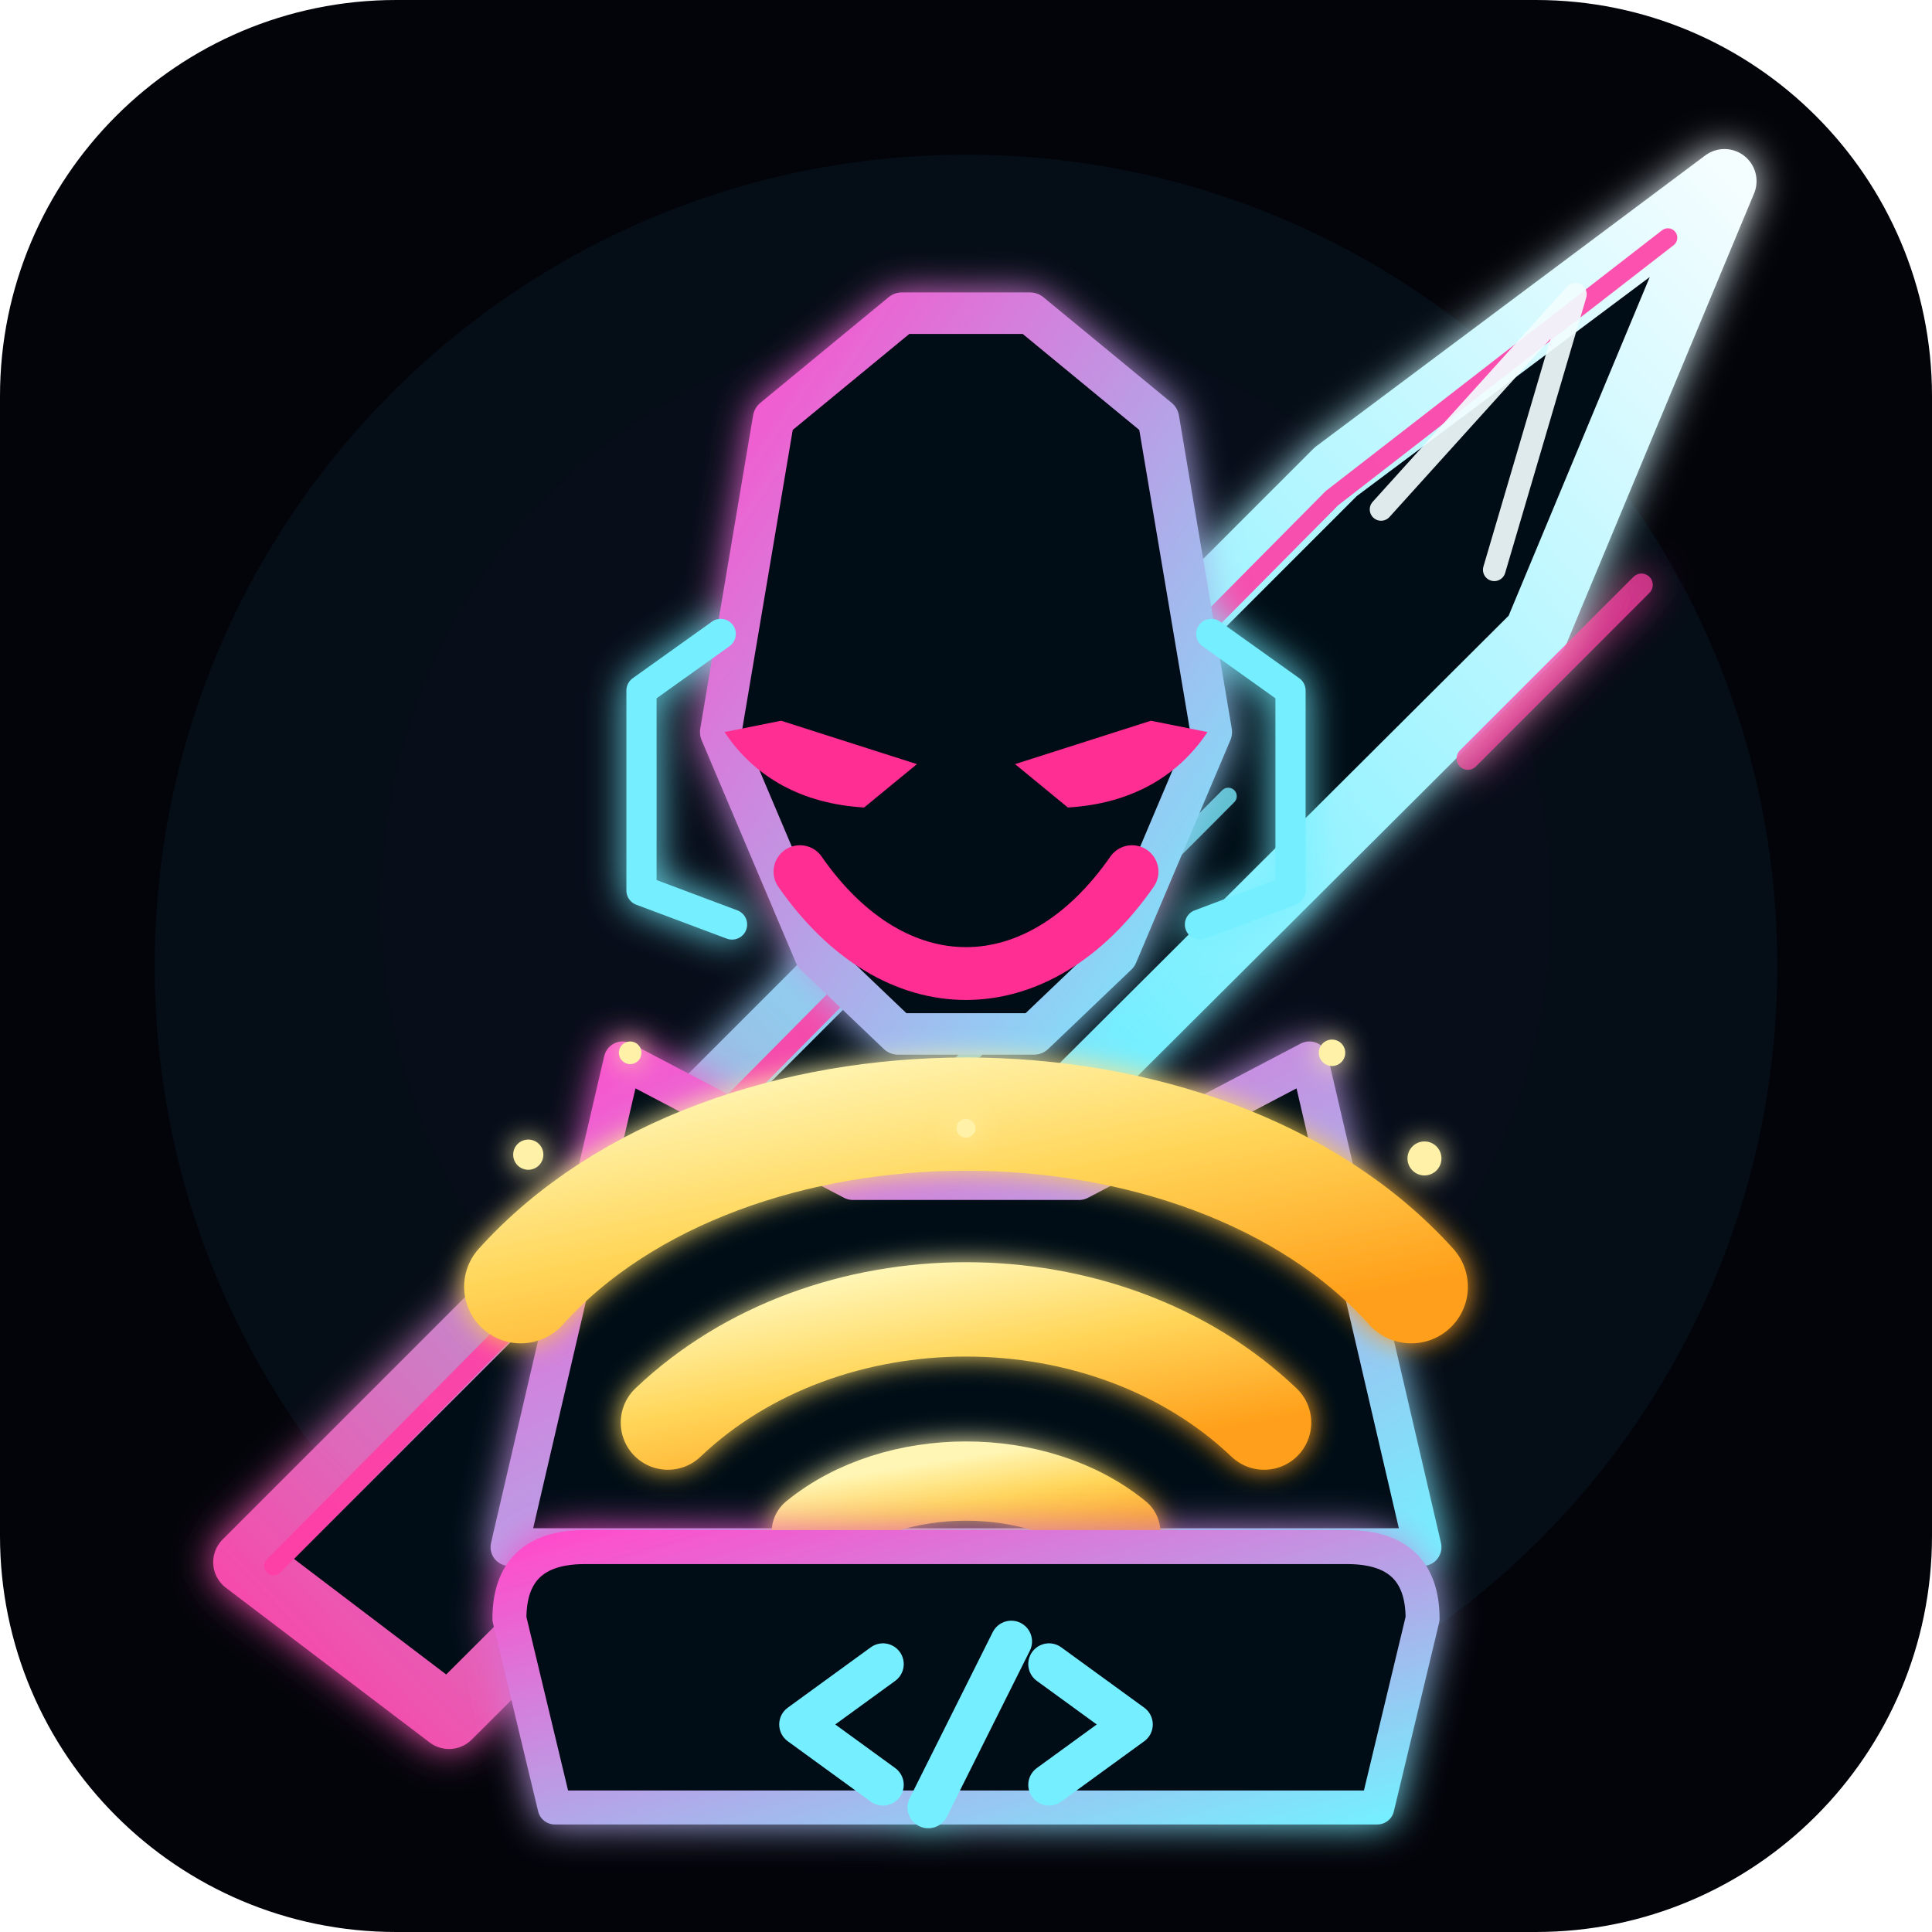
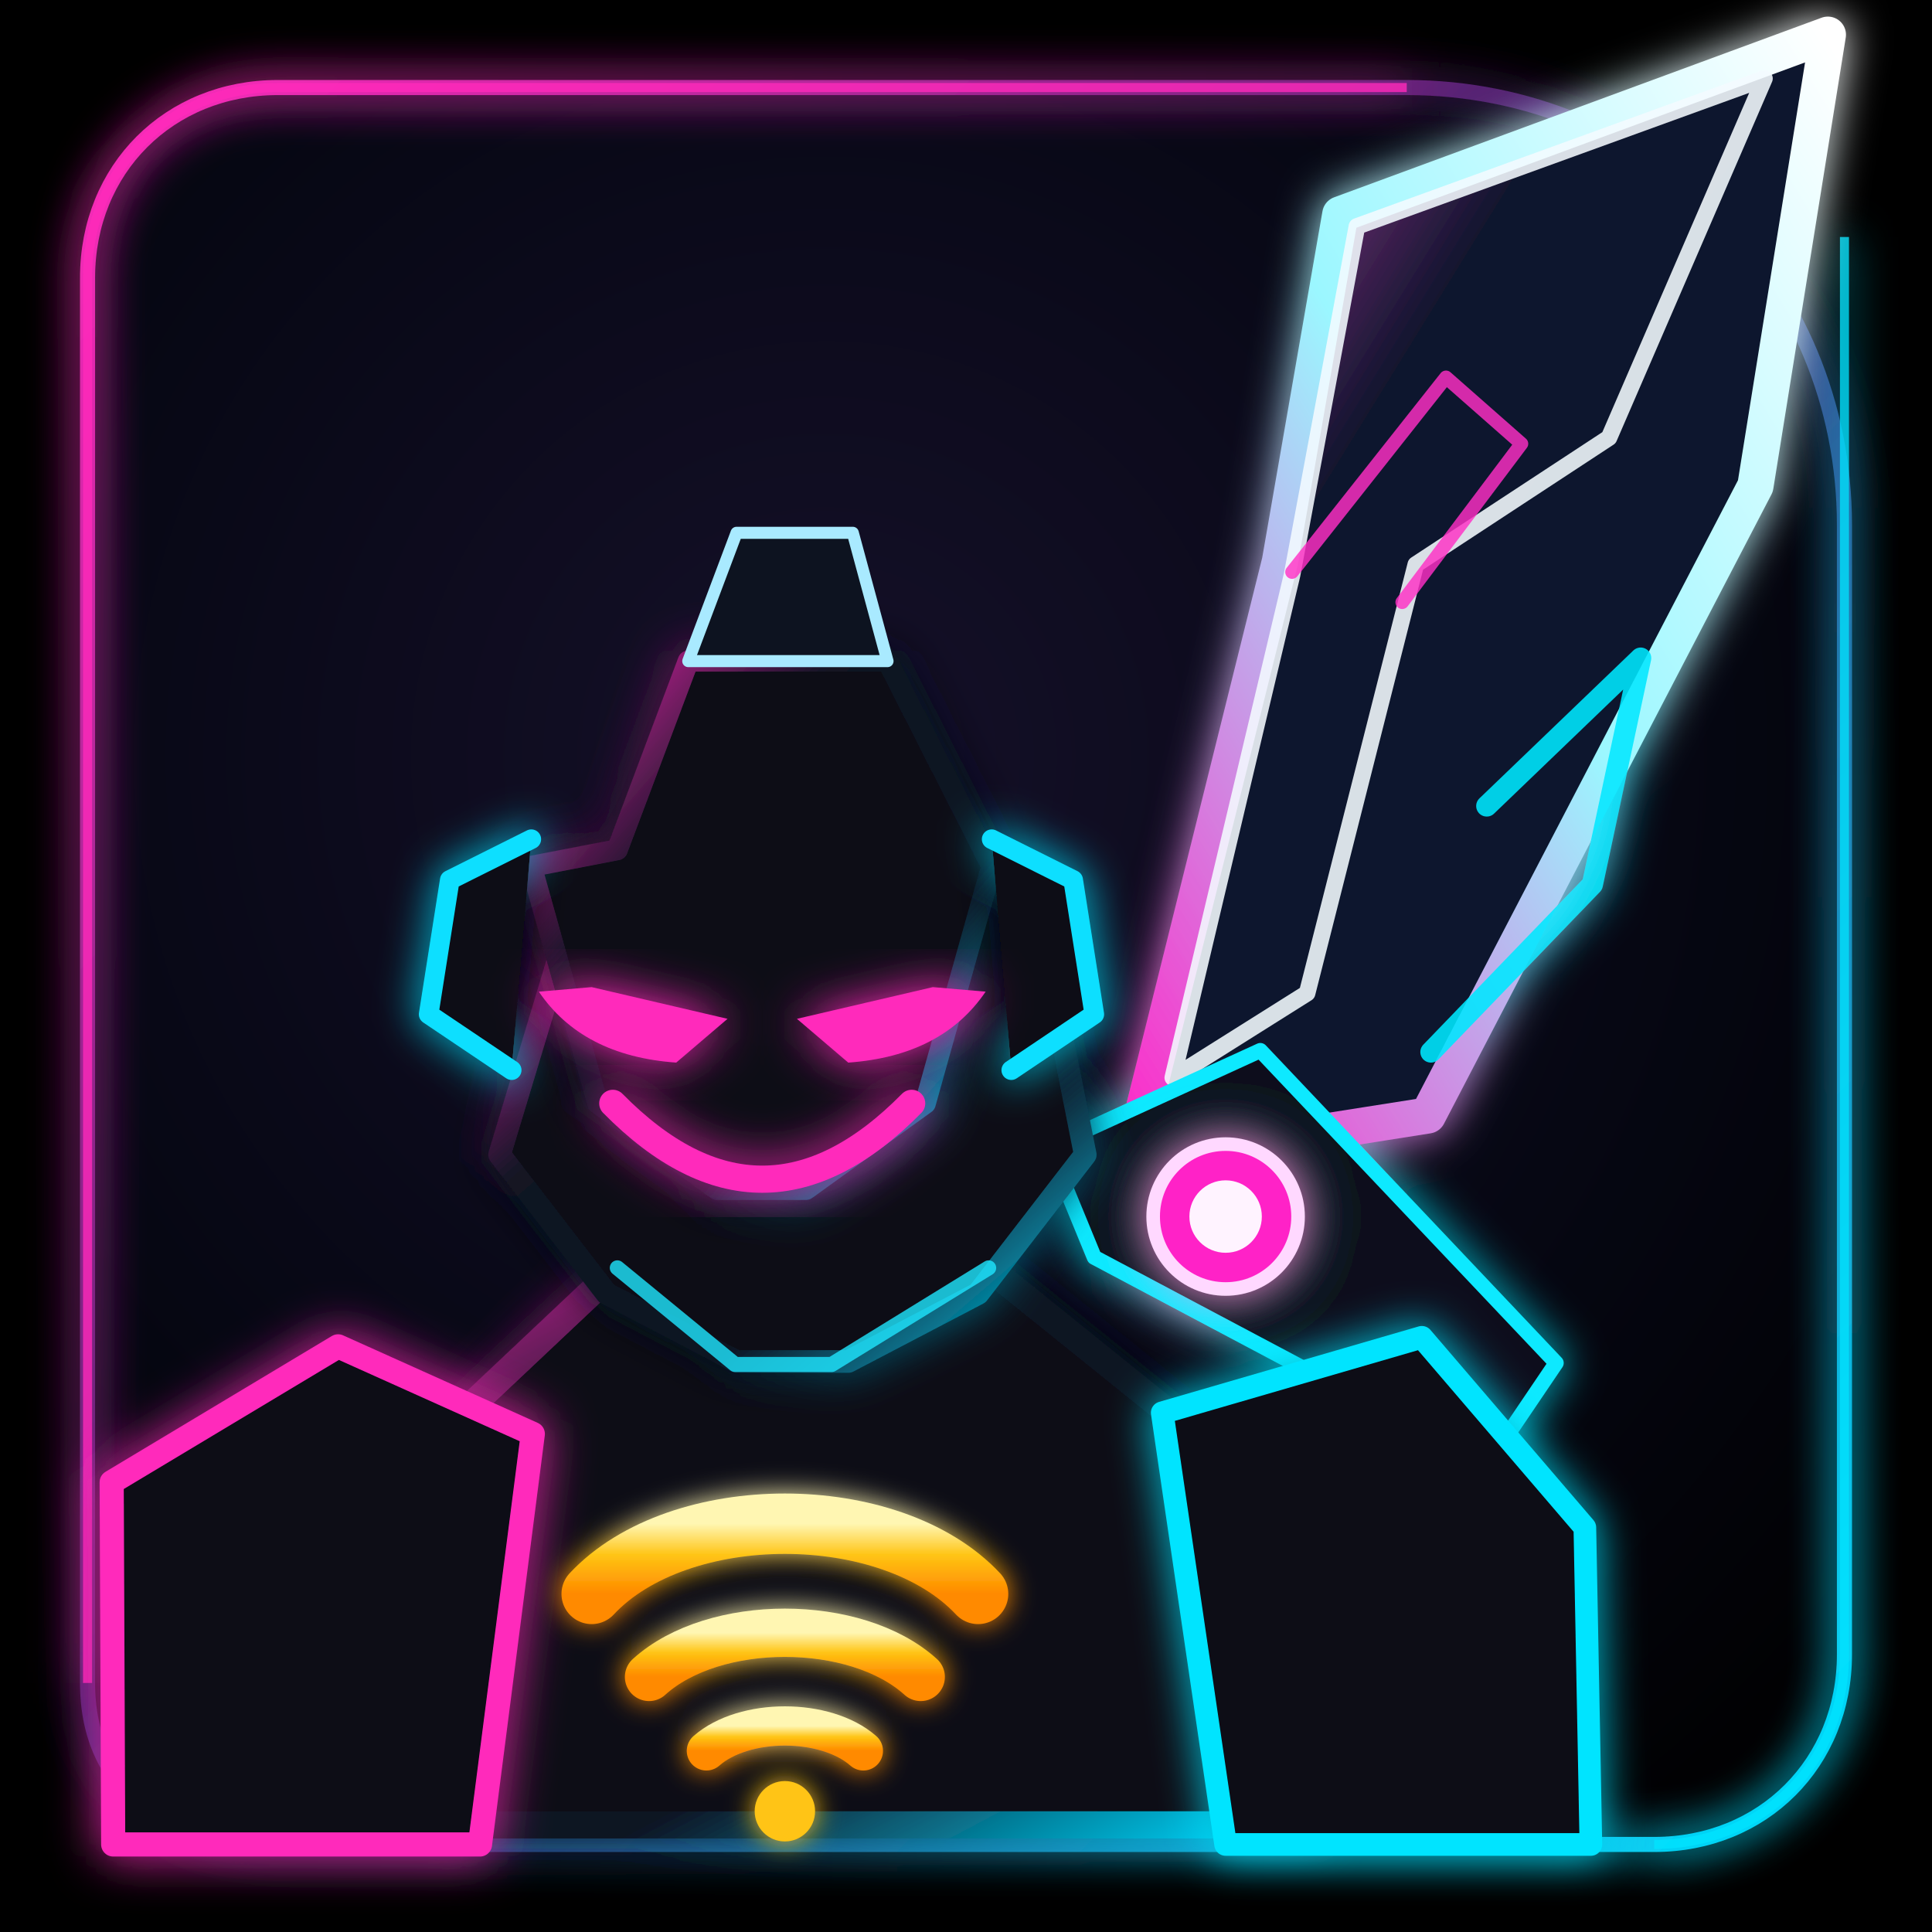
- <svg xmlns="http://www.w3.org/2000/svg" viewBox="0 0 1024 1024" role="img" aria-label="botBlade app icon">
+ <svg xmlns="http://www.w3.org/2000/svg" viewBox="0 0 1280 1280" role="img" aria-label="BotBlade app icon">
  <defs>
-     <filter id="glow" x="-45%" y="-45%" width="190%" height="190%">
-       <feGaussianBlur stdDeviation="10" result="b" />
+     <filter id="cyanGlow" x="-50%" y="-50%" width="200%" height="200%">
+       <feGaussianBlur stdDeviation="14" result="b" />
      <feMerge>
        <feMergeNode in="b" />
        <feMergeNode in="SourceGraphic" />
      </feMerge>
    </filter>
-     <filter id="goldGlow" x="-45%" y="-45%" width="190%" height="190%">
-       <feGaussianBlur stdDeviation="7" result="b" />
+     <filter id="pinkGlow" x="-50%" y="-50%" width="200%" height="200%">
+       <feGaussianBlur stdDeviation="16" result="b" />
      <feMerge>
        <feMergeNode in="b" />
        <feMergeNode in="SourceGraphic" />
      </feMerge>
    </filter>
-     <linearGradient id="blade" x1="0" y1="1" x2="1" y2="0">
-       <stop offset="0" stop-color="#ff3ea5" />
-       <stop offset="0.52" stop-color="#75efff" />
-       <stop offset="1" stop-color="#f4fdff" />
+     <filter id="goldGlow" x="-50%" y="-50%" width="200%" height="200%">
+       <feGaussianBlur stdDeviation="9" result="b" />
+       <feMerge>
+         <feMergeNode in="b" />
+         <feMergeNode in="SourceGraphic" />
+       </feMerge>
+     </filter>
+     <radialGradient id="backdrop" cx="42%" cy="38%" r="82%">
+       <stop offset="0" stop-color="#151029" />
+       <stop offset="0.58" stop-color="#060713" />
+       <stop offset="1" stop-color="#000000" />
+     </radialGradient>
+     <linearGradient id="frame" x1="0" y1="0" x2="1" y2="1">
+       <stop offset="0" stop-color="#ff2abb" />
+       <stop offset="0.45" stop-color="#402069" />
+       <stop offset="1" stop-color="#01dfff" />
    </linearGradient>
-     <linearGradient id="bot" x1="0" y1="0" x2="1" y2="1">
-       <stop offset="0" stop-color="#ff4ccb" />
-       <stop offset="1" stop-color="#75efff" />
+     <linearGradient id="bladeEdge" x1="0" y1="1" x2="1" y2="0">
+       <stop offset="0" stop-color="#ff27c8" />
+       <stop offset="0.52" stop-color="#9bf7ff" />
+       <stop offset="1" stop-color="#ffffff" />
    </linearGradient>
-     <linearGradient id="gold" x1="0" y1="0" x2="1" y2="1">
-       <stop offset="0" stop-color="#fff6b6" />
-       <stop offset="0.46" stop-color="#ffd65a" />
-       <stop offset="1" stop-color="#ff9f1a" />
+     <linearGradient id="bladeFace" x1="0" y1="0" x2="1" y2="1">
+       <stop offset="0" stop-color="#f350d6" />
+       <stop offset="0.34" stop-color="#10142d" />
+       <stop offset="0.72" stop-color="#071a2e" />
+       <stop offset="1" stop-color="#08d7ff" />
+     </linearGradient>
+     <linearGradient id="armor" x1="0" y1="0" x2="1" y2="1">
+       <stop offset="0" stop-color="#ff28bb" />
+       <stop offset="0.33" stop-color="#121424" />
+       <stop offset="0.68" stop-color="#0a1221" />
+       <stop offset="1" stop-color="#03d9ff" />
+     </linearGradient>
+     <linearGradient id="gold" x1="0" y1="0" x2="0" y2="1">
+       <stop offset="0" stop-color="#fff6b2" />
+       <stop offset="0.45" stop-color="#ffc414" />
+       <stop offset="1" stop-color="#ff8a00" />
    </linearGradient>
  </defs>
-   <rect width="1024" height="1024" rx="210" fill="#03040a" />
-   <circle cx="512" cy="512" r="430" fill="#06101a" opacity="0.72" />
-   <circle cx="512" cy="480" r="310" fill="#090c1c" opacity="0.55" />
-   <g filter="url(#glow)" stroke-linecap="round" stroke-linejoin="round">
-     <path d="M130 828 L708 250 L914 96 L814 336 L238 910 Z" fill="#050d16" stroke="url(#blade)" stroke-width="34" />
-     <path d="M145 830 L706 264 L884 126" fill="none" stroke="#ff3ea5" stroke-width="10" opacity="0.9" />
-     <path d="M732 270 L835 156 L792 302" fill="none" stroke="#f2fdff" stroke-width="12" opacity="0.92" />
-     <path d="M268 806 L651 422" fill="none" stroke="#75efff" stroke-width="9" opacity="0.78" />
-     <path d="M778 402 L870 310" fill="none" stroke="#ff3ea5" stroke-width="12" opacity="0.72" />
+   <rect width="1280" height="1280" fill="#000" />
+   <path d="M58 1115V184C58 112 112 58 184 58h748c162 0 290 128 290 290v748c0 72-54 126-126 126H184c-72 0-126-35-126-107z" fill="url(#backdrop)" />
+   <path d="M58 1115V184C58 112 112 58 184 58h748c162 0 290 128 290 290v748c0 72-54 126-126 126H184c-72 0-126-35-126-107z" fill="none" stroke="url(#frame)" stroke-width="10" filter="url(#cyanGlow)" />
+   <path d="M58 1115V184C58 112 112 58 184 58h748" fill="none" stroke="#ff2abb" stroke-width="6" opacity=".82" filter="url(#pinkGlow)" />
+   <path d="M1222 157v939c0 72-54 126-126 126" fill="none" stroke="#02e4ff" stroke-width="6" opacity=".8" filter="url(#cyanGlow)" />
+   <g stroke-linecap="round" stroke-linejoin="round" filter="url(#cyanGlow)">
+     <path d="M888 142 1211 23 1163 322 946 739 749 770 848 372z" fill="url(#bladeFace)" stroke="url(#bladeEdge)" stroke-width="24" />
+     <path d="M899 150 1169 52 1066 290 938 374 866 658 777 714 856 381z" fill="none" stroke="#f4fbff" stroke-width="11" opacity=".88" />
+     <path d="M985 534 1087 436 1055 586 948 697" fill="none" stroke="#01e7ff" stroke-width="14" opacity=".88" />
+     <path d="M856 379 958 250 1008 294 929 399" fill="none" stroke="#ff31c6" stroke-width="9" opacity=".82" />
+     <path d="M695 760 835 696 1031 903 985 971 725 833z" fill="#08111d" stroke="#0ee9ff" stroke-width="10" />
+     <circle cx="812" cy="806" r="48" fill="#ff23c7" stroke="#ffd8ff" stroke-width="9" filter="url(#pinkGlow)" />
+     <circle cx="812" cy="806" r="24" fill="#fff3ff" />
  </g>
-   <g filter="url(#glow)" stroke-linecap="round" stroke-linejoin="round">
-     <path d="M410 222 L478 166 H546 L614 222 L642 388 L592 506 L548 548 H476 L432 506 L382 388 Z" fill="#050914" stroke="url(#bot)" stroke-width="22" />
-     <path d="M382 336 L340 366 V472 L388 490 M642 336 L684 366 V472 L636 490" fill="none" stroke="#75efff" stroke-width="16" />
-     <path d="M414 382 L486 405 L458 428 C425 426 400 412 384 388 Z" fill="#ff2f92" />
-     <path d="M610 382 L538 405 L566 428 C599 426 624 412 640 388 Z" fill="#ff2f92" />
-     <path d="M424 462 C474 534 550 534 600 462" fill="none" stroke="#ff2f92" stroke-width="28" />
-     <path d="M330 562 L452 626 H572 L694 562 L754 820 H270 Z" fill="#050914" stroke="url(#bot)" stroke-width="20" />
+   <g stroke-linecap="round" stroke-linejoin="round">
+     <path d="M287 955 409 840h246l139 112 74 257H173z" fill="#070912" stroke="url(#armor)" stroke-width="18" filter="url(#cyanGlow)" />
+     <path d="M74 982 224 892 353 950 318 1222H75z" fill="#080812" stroke="#ff2abb" stroke-width="16" filter="url(#pinkGlow)" />
+     <path d="M770 936 942 886 1050 1012 1054 1222H812z" fill="#080c14" stroke="#00e4ff" stroke-width="15" filter="url(#cyanGlow)" />
+     <path d="M375 619 447 568h172l71 51 29 146-71 92-86 45h-74l-86-45-71-92z" fill="#070b14" stroke="url(#armor)" stroke-width="15" filter="url(#cyanGlow)" />
+     <path d="M409 563 456 438h132l69 136-44 157-79 57h-59l-79-57-44-157z" fill="#070b14" stroke="url(#armor)" stroke-width="14" filter="url(#pinkGlow)" />
+     <path d="M456 438 488 353h77l23 85z" fill="#0d1320" stroke="#a9eaff" stroke-width="8" />
+     <path d="M352 556 298 583 284 672 339 709M657 556 711 583 725 672 670 709" fill="#080b13" stroke="#0edfff" stroke-width="13" filter="url(#cyanGlow)" />
+     <path d="M392 654 482 675 448 704c-42-3-72-19-91-47z" fill="#ff2abb" filter="url(#pinkGlow)" />
+     <path d="M618 654 528 675 562 704c42-3 72-19 91-47z" fill="#ff2abb" filter="url(#pinkGlow)" />
+     <path d="M406 731c66 67 132 67 198 0" fill="none" stroke="#ff2abb" stroke-width="18" filter="url(#pinkGlow)" />
+     <path d="M409 840 487 904h64l104-64" fill="none" stroke="#1ee6ff" stroke-width="10" opacity=".8" />
  </g>
-   <g filter="url(#goldGlow)" fill="none" stroke="url(#gold)" stroke-linecap="round" stroke-linejoin="round">
-     <path d="M276 682 C386 560 638 560 748 682" stroke-width="60" />
-     <path d="M354 754 C438 674 586 674 670 754" stroke-width="50" />
-     <path d="M430 812 C474 776 550 776 594 812" stroke-width="42" />
-     <circle cx="512" cy="868" r="38" fill="#ffd65a" stroke="none" />
-   </g>
-   <g filter="url(#goldGlow)" fill="#fff2a8">
-     <circle cx="280" cy="612" r="8" />
-     <circle cx="334" cy="558" r="6" />
-     <circle cx="706" cy="558" r="7" />
-     <circle cx="755" cy="614" r="9" />
-     <circle cx="392" cy="834" r="6" />
-     <circle cx="634" cy="836" r="6" />
-     <circle cx="512" cy="598" r="5" />
-   </g>
-   <g filter="url(#glow)" stroke-linecap="round" stroke-linejoin="round">
-     <path d="M310 820 H714 Q754 820 754 858 L730 958 H294 L270 858 Q270 820 310 820 Z" fill="#050914" stroke="url(#bot)" stroke-width="18" />
-     <path d="M468 882 L424 914 L468 946 M556 882 L600 914 L556 946 M536 870 L492 958" fill="none" stroke="#75efff" stroke-width="22" />
+   <g fill="none" stroke="url(#gold)" stroke-linecap="round" stroke-linejoin="round" filter="url(#goldGlow)">
+     <path d="M392 1056c58-62 198-62 256 0" stroke-width="40" />
+     <path d="M430 1111c43-39 137-39 180 0" stroke-width="32" />
+     <path d="M468 1160c25-22 79-22 104 0" stroke-width="26" />
+     <circle cx="520" cy="1200" r="20" fill="#ffc414" stroke="none" />
  </g>
</svg>
